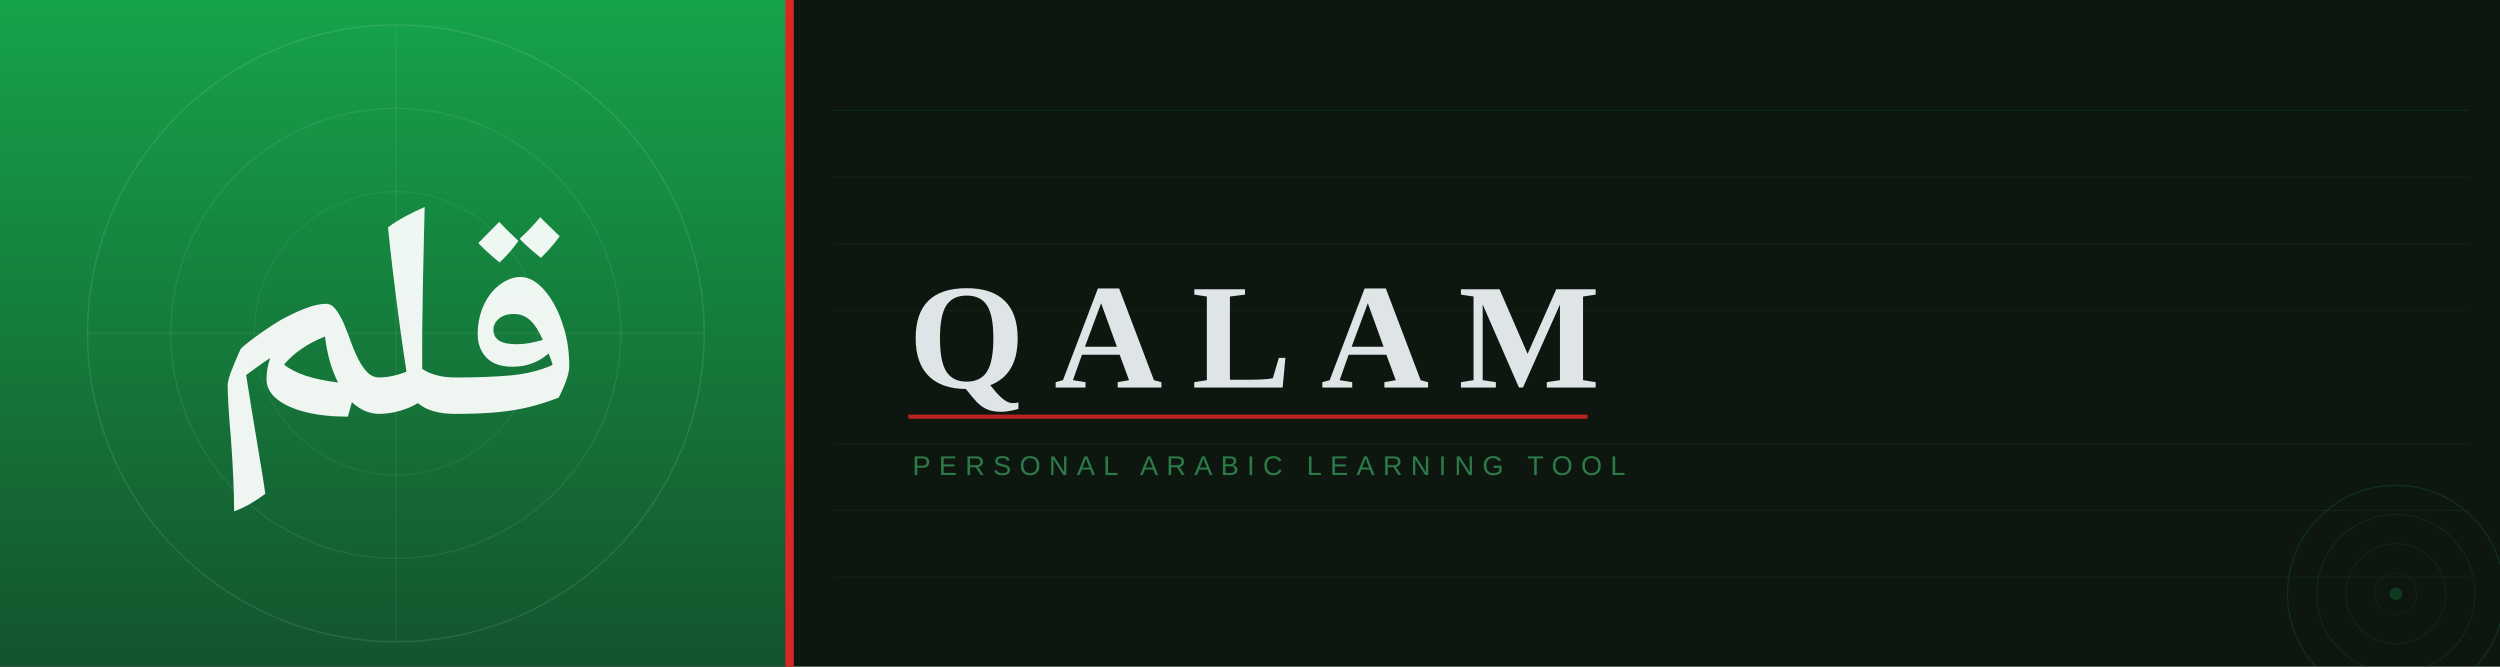
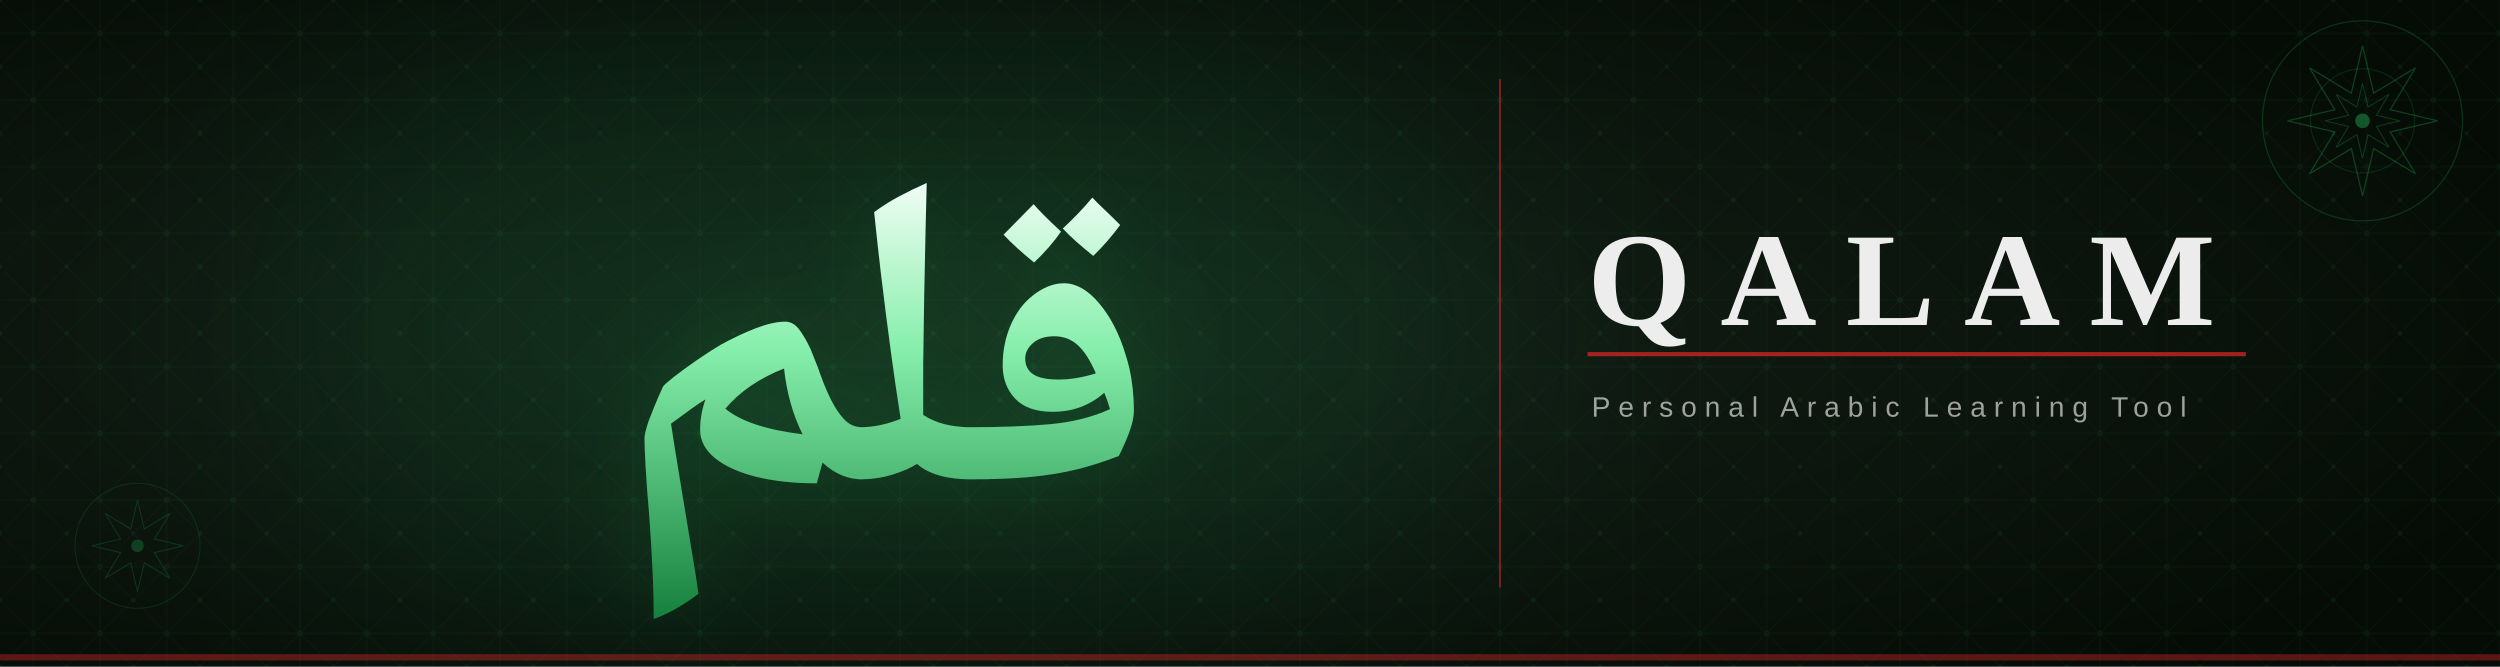
<svg xmlns="http://www.w3.org/2000/svg" viewBox="0 0 1200 320" width="1200" height="320" role="img" aria-label="Qalam — Personal Arabic Learning Tool">
  <defs>
-     <linearGradient id="gp" x1="0" y1="0" x2="0" y2="1">
-       <stop offset="0%" stop-color="#16a34a" />
-       <stop offset="100%" stop-color="#14532d" />
+     <radialGradient id="bg" cx="0.38" cy="0.5" r="0.68">
+       <stop offset="0%" stop-color="#152219" />
+       <stop offset="100%" stop-color="#050c06" />
+     </radialGradient>
+     <linearGradient id="ag" x1="0" y1="0" x2="0" y2="1">
+       <stop offset="0%" stop-color="#f0fdf4" />
+       <stop offset="38%" stop-color="#86efac" />
+       <stop offset="100%" stop-color="#15803d" />
    </linearGradient>
+     <filter id="glow" x="-35%" y="-35%" width="170%" height="170%">
+       <feGaussianBlur in="SourceGraphic" stdDeviation="22" result="b" />
+       <feMerge>
+         <feMergeNode in="b" />
+         <feMergeNode in="SourceGraphic" />
+       </feMerge>
+     </filter>
+     <filter id="bloom" x="-80%" y="-80%" width="260%" height="260%">
+       <feGaussianBlur in="SourceGraphic" stdDeviation="55" />
+     </filter>
+     <pattern id="lat" x="0" y="0" width="32" height="32" patternUnits="userSpaceOnUse">
+       <line x1="0" y1="16" x2="32" y2="16" stroke="#4ade80" stroke-width="0.35" />
+       <line x1="16" y1="0" x2="16" y2="32" stroke="#4ade80" stroke-width="0.35" />
+       <line x1="0" y1="0" x2="32" y2="32" stroke="#4ade80" stroke-width="0.22" />
+       <line x1="32" y1="0" x2="0" y2="32" stroke="#4ade80" stroke-width="0.22" />
+       <circle cx="0" cy="0" r="1.1" fill="#4ade80" />
+       <circle cx="32" cy="0" r="1.1" fill="#4ade80" />
+       <circle cx="0" cy="32" r="1.1" fill="#4ade80" />
+       <circle cx="32" cy="32" r="1.1" fill="#4ade80" />
+       <circle cx="16" cy="16" r="1.4" fill="#4ade80" />
+     </pattern>
  </defs>
-   <rect width="1200" height="320" fill="#0d1710" />
-   <rect x="0" y="0" width="380" height="320" fill="url(#gp)" />
-   <circle cx="190" cy="160" r="148" fill="none" stroke="white" stroke-width="0.7" opacity="0.10" />
-   <circle cx="190" cy="160" r="108" fill="none" stroke="white" stroke-width="0.6" opacity="0.08" />
-   <circle cx="190" cy="160" r="68" fill="none" stroke="white" stroke-width="0.5" opacity="0.07" />
-   <line x1="190" y1="12" x2="190" y2="308" stroke="white" stroke-width="0.5" opacity="0.08" />
-   <line x1="42" y1="160" x2="338" y2="160" stroke="white" stroke-width="0.5" opacity="0.08" />
-   <text x="190" y="200" font-family="'Noto Naskh Arabic','Amiri','Scheherazade New','Traditional Arabic',serif" font-size="148" font-weight="700" text-anchor="middle" fill="white" opacity="0.93" xml:lang="ar" direction="rtl">قلم</text>
-   <rect x="377" y="0" width="4" height="320" fill="#dc2626" />
-   <line x1="400" y1="53" x2="1185" y2="53" stroke="#16a34a" stroke-width="0.5" opacity="0.15" />
-   <line x1="400" y1="85" x2="1185" y2="85" stroke="#16a34a" stroke-width="0.5" opacity="0.10" />
-   <line x1="400" y1="117" x2="1185" y2="117" stroke="#16a34a" stroke-width="0.5" opacity="0.10" />
-   <line x1="400" y1="149" x2="1185" y2="149" stroke="#16a34a" stroke-width="0.5" opacity="0.08" />
-   <line x1="400" y1="213" x2="1185" y2="213" stroke="#16a34a" stroke-width="0.5" opacity="0.10" />
-   <line x1="400" y1="245" x2="1185" y2="245" stroke="#16a34a" stroke-width="0.5" opacity="0.10" />
-   <line x1="400" y1="277" x2="1185" y2="277" stroke="#16a34a" stroke-width="0.5" opacity="0.08" />
-   <text x="436" y="186" font-family="Georgia,'Times New Roman',serif" font-size="72" font-weight="700" letter-spacing="14" fill="#f1f5f9" opacity="0.92">QALAM</text>
-   <line x1="436" y1="200" x2="762" y2="200" stroke="#dc2626" stroke-width="2" opacity="0.85" />
-   <text x="438" y="228" font-family="'Helvetica Neue',Arial,sans-serif" font-size="13" font-weight="300" letter-spacing="4" fill="#4ade80" opacity="0.50">PERSONAL ARABIC LEARNING TOOL</text>
-   <circle cx="1150" cy="285" r="52" fill="none" stroke="#16a34a" stroke-width="0.6" opacity="0.18" />
-   <circle cx="1150" cy="285" r="38" fill="none" stroke="#16a34a" stroke-width="0.5" opacity="0.14" />
-   <circle cx="1150" cy="285" r="24" fill="none" stroke="#16a34a" stroke-width="0.5" opacity="0.12" />
-   <circle cx="1150" cy="285" r="10" fill="none" stroke="#16a34a" stroke-width="0.4" opacity="0.10" />
-   <circle cx="1150" cy="285" r="3" fill="#16a34a" opacity="0.25" />
+   <rect width="1200" height="320" fill="url(#bg)" />
+   <rect width="1200" height="320" fill="url(#lat)" opacity="0.07" />
+   <ellipse cx="420" cy="158" rx="295" ry="168" fill="#16a34a" opacity="0.11" filter="url(#bloom)" />
+   <circle cx="1134" cy="58" r="48" fill="none" stroke="#22c55e" stroke-width="0.6" opacity="0.20" />
+   <path transform="translate(1134,58)" d="M0,-36 L5.35,-13.3 L25.46,-25.46 L13.3,-5.35 L36,0            L13.3,5.35 L25.46,25.46 L5.35,13.3 L0,36            L-5.35,13.3 L-25.46,25.46 L-13.3,5.35 L-36,0            L-13.3,-5.35 L-25.46,-25.46 L-5.35,-13.3 Z" fill="none" stroke="#22c55e" stroke-width="0.6" opacity="0.28" />
+   <circle cx="1134" cy="58" r="25" fill="none" stroke="#22c55e" stroke-width="0.5" opacity="0.16" />
+   <path transform="translate(1134,58)" d="M0,-18 L2.68,-6.65 L12.73,-12.73 L6.65,-2.68 L18,0            L6.65,2.68 L12.73,12.73 L2.68,6.65 L0,18            L-2.68,6.65 L-12.73,12.73 L-6.65,2.68 L-18,0            L-6.65,-2.68 L-12.73,-12.73 L-2.68,-6.65 Z" fill="none" stroke="#22c55e" stroke-width="0.5" opacity="0.24" />
+   <circle cx="1134" cy="58" r="3.5" fill="#22c55e" opacity="0.40" />
+   <circle cx="66" cy="262" r="30" fill="none" stroke="#22c55e" stroke-width="0.5" opacity="0.14" />
+   <path transform="translate(66,262)" d="M0,-22 L3.26,-8.12 L15.56,-15.56 L8.12,-3.26 L22,0            L8.12,3.26 L15.56,15.56 L3.26,8.12 L0,22            L-3.26,8.12 L-15.56,15.56 L-8.12,3.26 L-22,0            L-8.12,-3.26 L-15.56,-15.56 L-3.26,-8.12 Z" fill="none" stroke="#22c55e" stroke-width="0.5" opacity="0.18" />
+   <circle cx="66" cy="262" r="3" fill="#22c55e" opacity="0.25" />
+   <text x="425" y="232" font-family="'Noto Naskh Arabic','Amiri','Scheherazade New','Traditional Arabic',serif" font-size="212" font-weight="700" text-anchor="middle" fill="#22c55e" opacity="0.20" filter="url(#glow)" xml:lang="ar">قلم</text>
+   <text x="425" y="232" font-family="'Noto Naskh Arabic','Amiri','Scheherazade New','Traditional Arabic',serif" font-size="212" font-weight="700" text-anchor="middle" fill="url(#ag)" xml:lang="ar">قلم</text>
+   <line x1="720" y1="38" x2="720" y2="282" stroke="#dc2626" stroke-width="1" opacity="0.50" />
+   <text x="762" y="156" font-family="Georgia,'Times New Roman',serif" font-size="64" font-weight="700" letter-spacing="14" fill="white" opacity="0.92">QALAM</text>
+   <line x1="762" y1="170" x2="1078" y2="170" stroke="#dc2626" stroke-width="2" opacity="0.72" />
+   <text x="764" y="200" font-family="'Helvetica Neue',Arial,sans-serif" font-size="13.5" font-weight="300" letter-spacing="3.8" fill="white" opacity="0.60">Personal Arabic Learning Tool</text>
+   <rect x="0" y="314" width="1200" height="3" fill="#dc2626" opacity="0.40" />
</svg>
